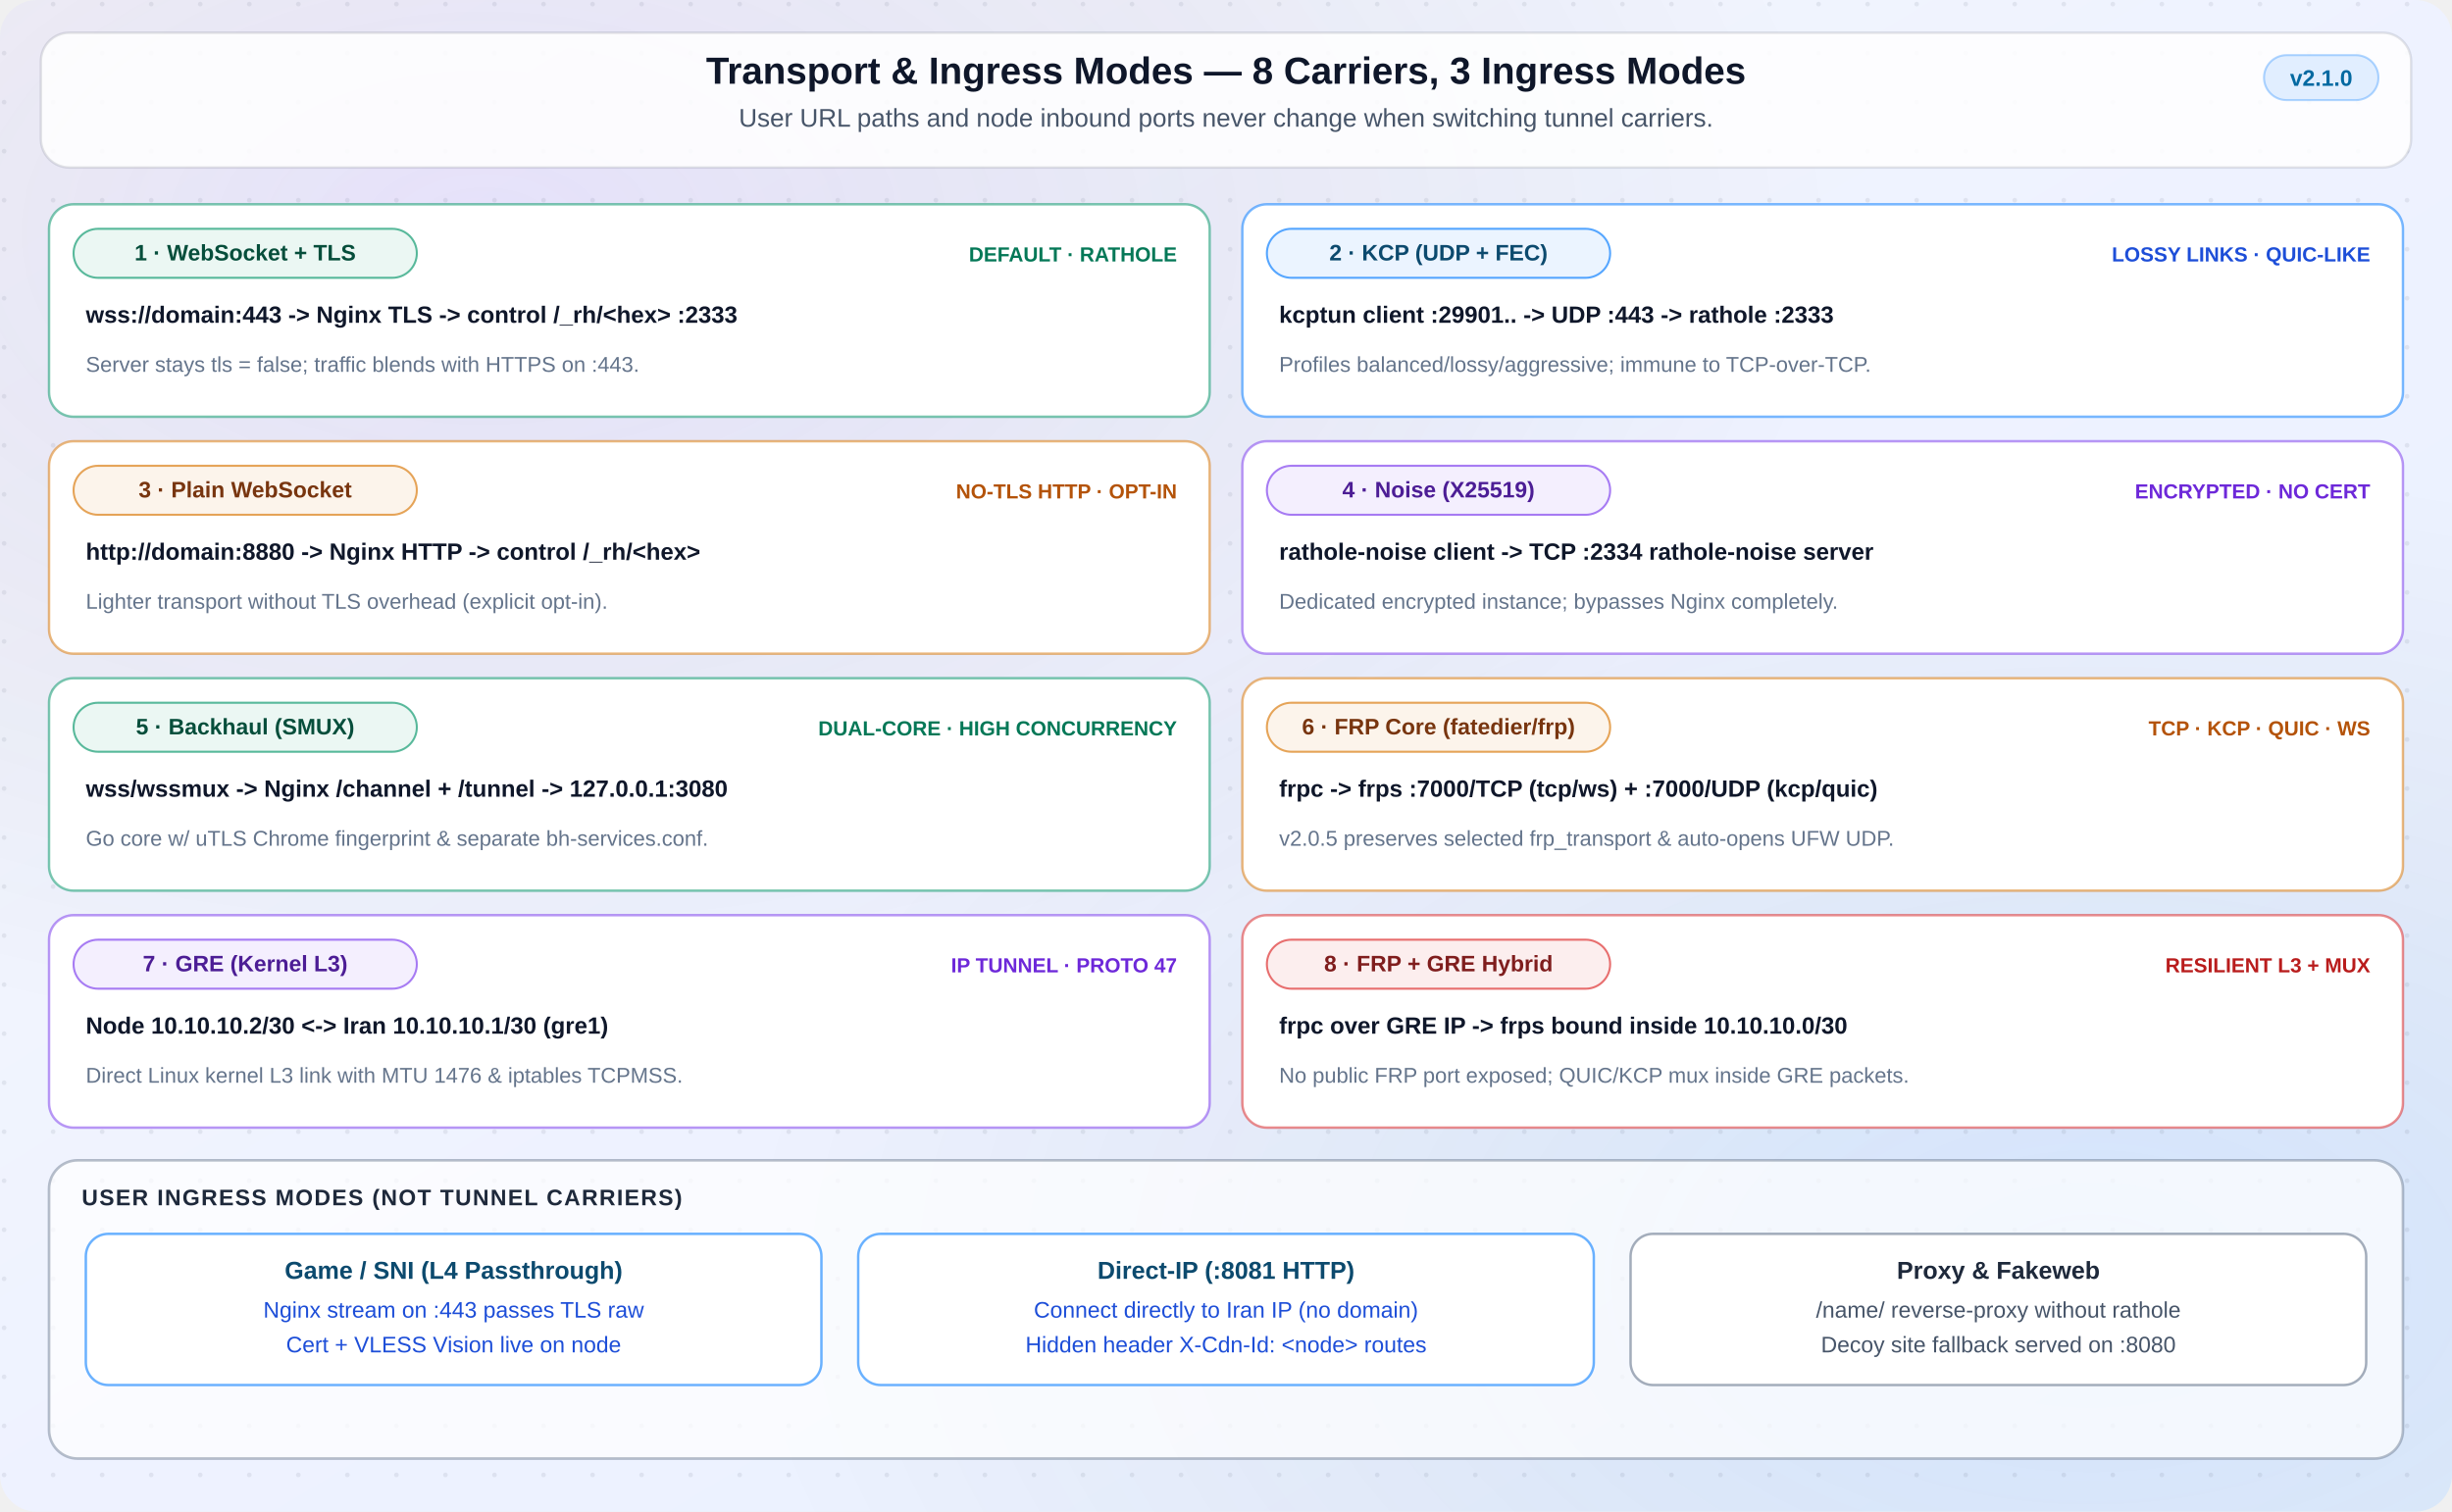
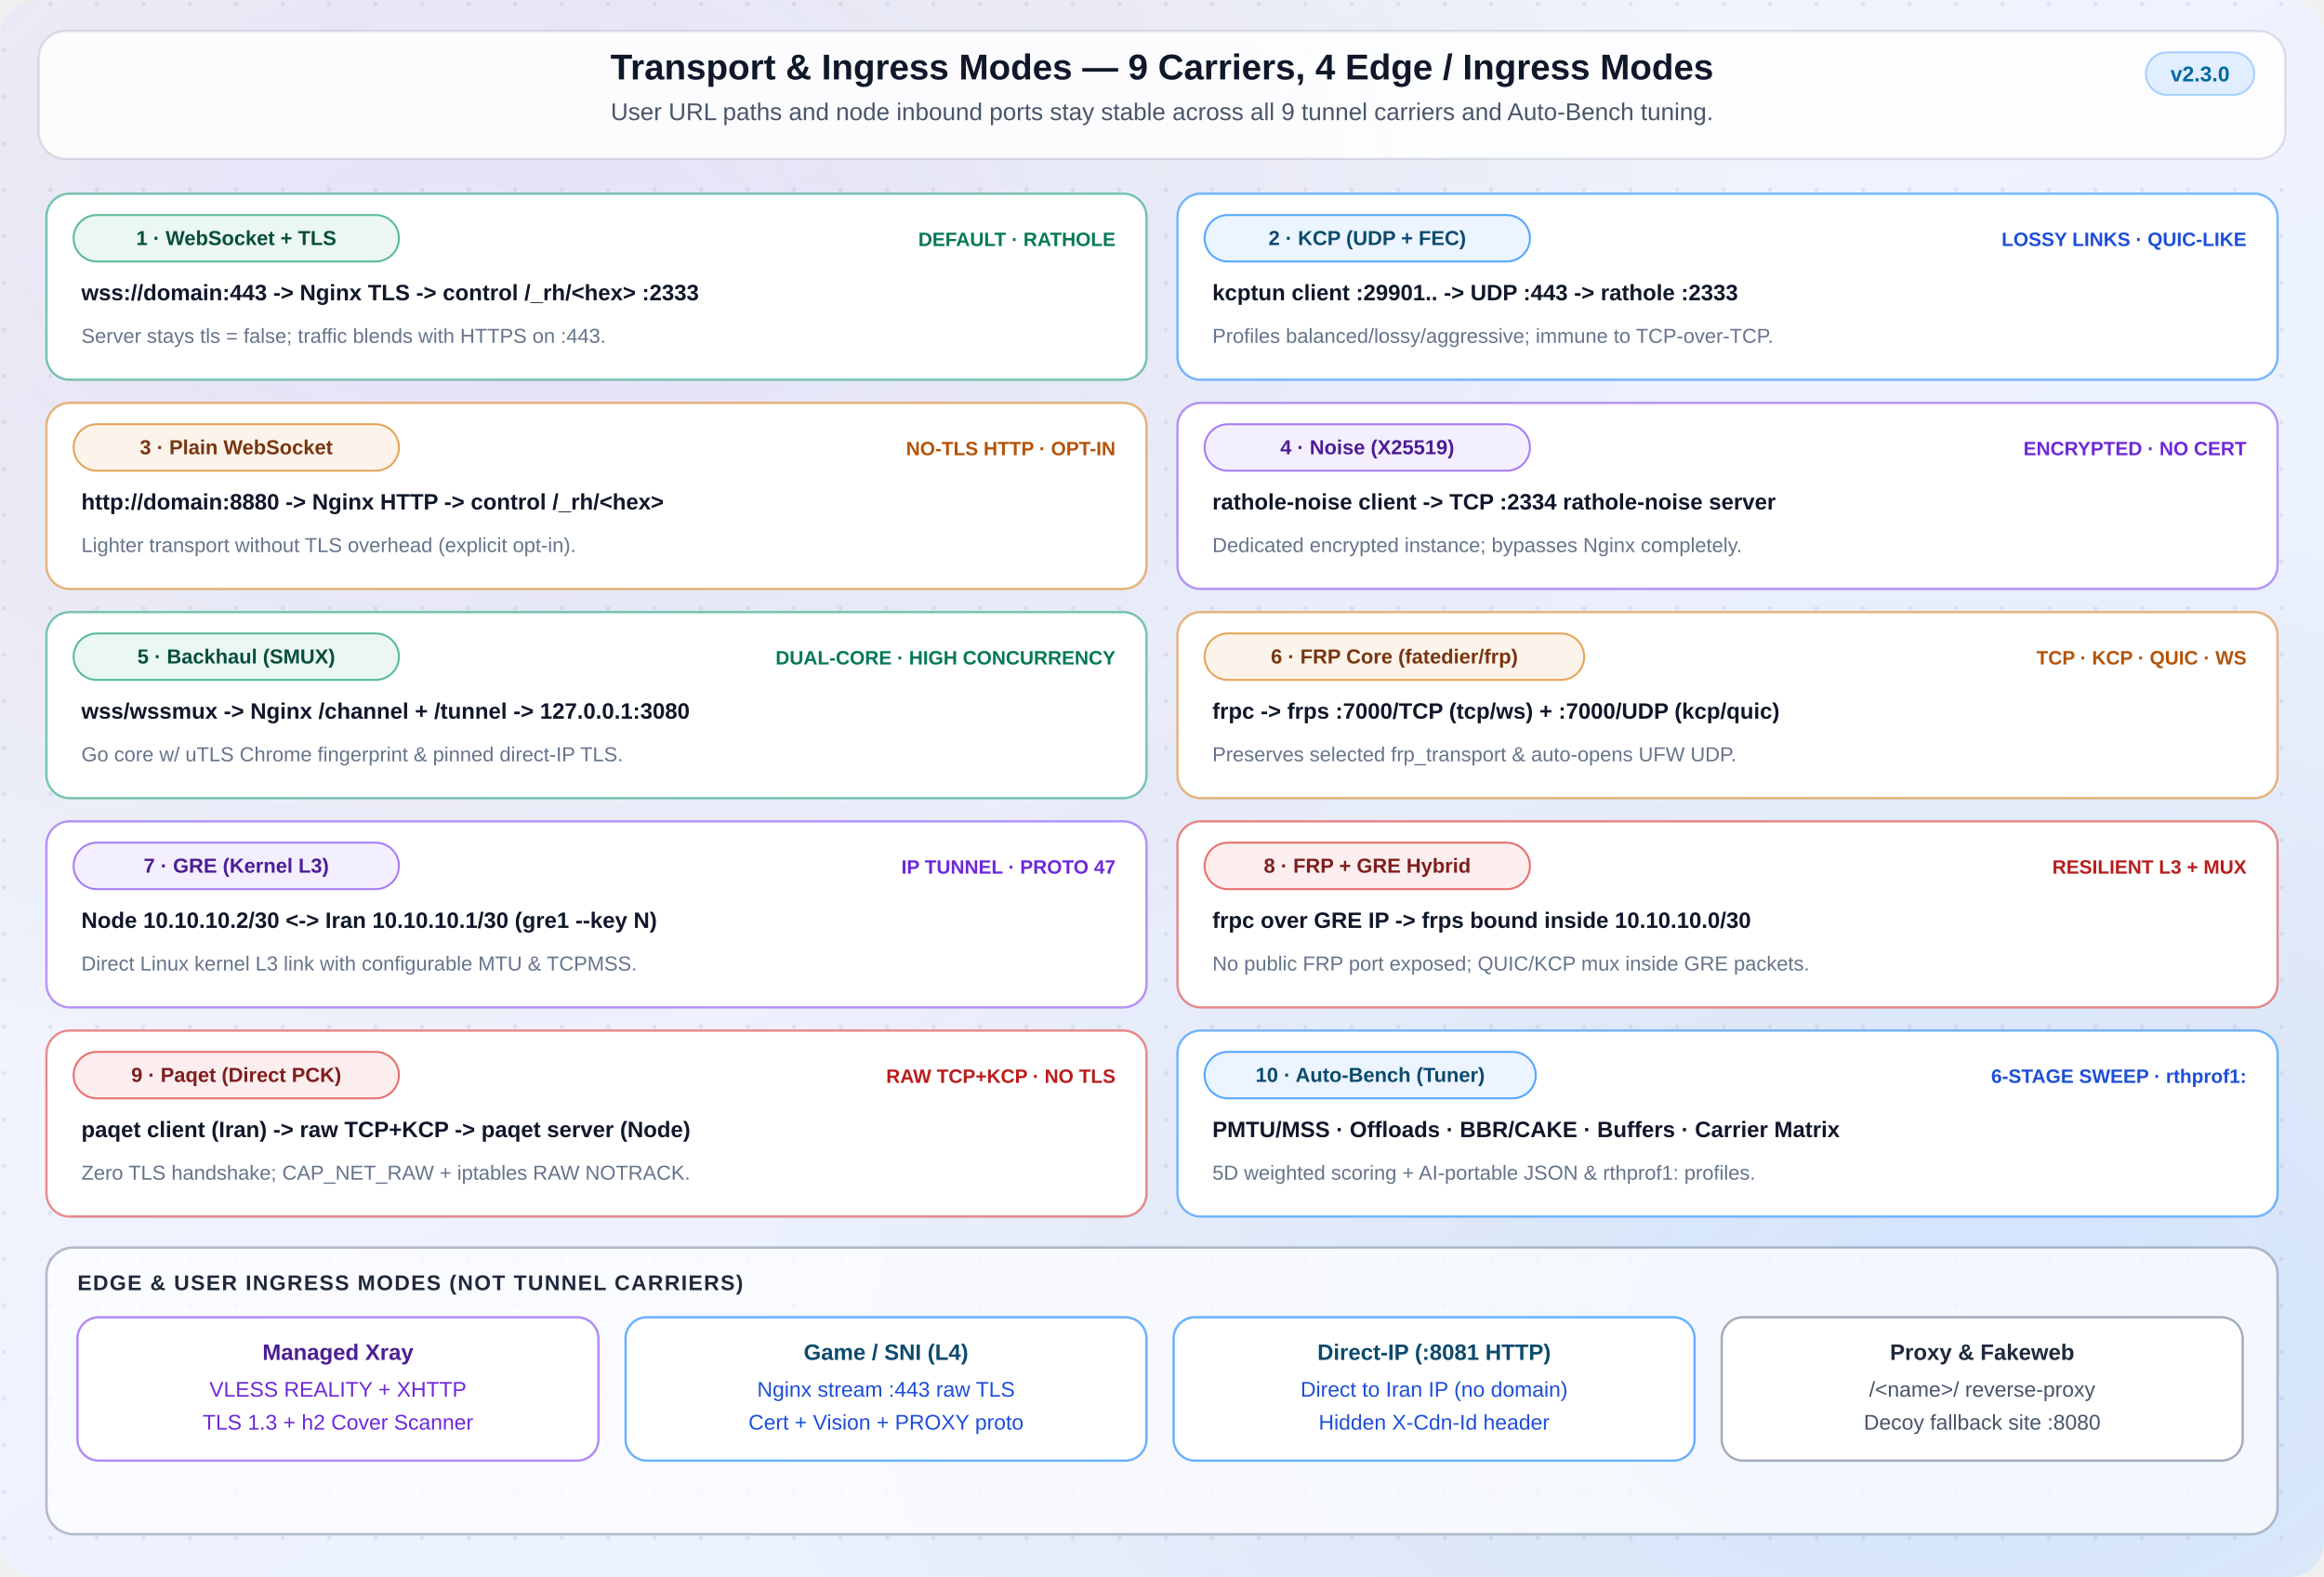
- <svg xmlns="http://www.w3.org/2000/svg" viewBox="0 0 1200 740" width="1200" height="740" font-family="Segoe UI, system-ui, -apple-system, Arial, sans-serif">
+ <svg xmlns="http://www.w3.org/2000/svg" viewBox="0 0 1200 814" width="1200" height="814" font-family="Segoe UI, system-ui, -apple-system, Arial, sans-serif">
  <defs>
    <linearGradient id="bgGrad" x1="0%" y1="0%" x2="100%" y2="100%">
      <stop offset="0%" stop-color="#f6f8fc" />
      <stop offset="52%" stop-color="#eef2ff" />
      <stop offset="100%" stop-color="#e8f1ff" />
    </linearGradient>
    <radialGradient id="orbA" cx="20%" cy="15%" r="55%">
      <stop offset="0%" stop-color="rgba(124,58,237,0.11)" />
      <stop offset="100%" stop-color="rgba(0,0,0,0)" />
    </radialGradient>
    <radialGradient id="orbB" cx="85%" cy="85%" r="55%">
      <stop offset="0%" stop-color="rgba(0,122,255,0.10)" />
      <stop offset="100%" stop-color="rgba(0,0,0,0)" />
    </radialGradient>
    <pattern id="dotGrid" width="24" height="24" patternUnits="userSpaceOnUse">
      <circle cx="2" cy="2" r="1.15" fill="rgba(71,85,105,0.10)" />
    </pattern>
    <marker id="arr" viewBox="0 0 10 10" refX="8.5" refY="5" markerWidth="6.5" markerHeight="6.5" orient="auto">
      <path d="M0,1 L9,5 L0,9 z" fill="#0284c7" />
    </marker>
    <marker id="arrV" viewBox="0 0 10 10" refX="8.5" refY="5" markerWidth="6.5" markerHeight="6.5" orient="auto">
      <path d="M0,1 L9,5 L0,9 z" fill="#7c3aed" />
    </marker>
    <marker id="arrG" viewBox="0 0 10 10" refX="8.5" refY="5" markerWidth="6.5" markerHeight="6.5" orient="auto">
      <path d="M0,1 L9,5 L0,9 z" fill="#059669" />
    </marker>
    <marker id="arrR" viewBox="0 0 10 10" refX="8.5" refY="5" markerWidth="6.5" markerHeight="6.5" orient="auto">
      <path d="M0,1 L9,5 L0,9 z" fill="#dc2626" />
    </marker>
    <marker id="arrN" viewBox="0 0 10 10" refX="8.5" refY="5" markerWidth="6.5" markerHeight="6.5" orient="auto">
      <path d="M0,1 L9,5 L0,9 z" fill="#475569" />
    </marker>
  </defs>
-   <rect x="0" y="0" width="1200" height="740" rx="18" fill="url(#bgGrad)" />
-   <rect x="0" y="0" width="1200" height="740" rx="18" fill="url(#orbA)" />
-   <rect x="0" y="0" width="1200" height="740" rx="18" fill="url(#orbB)" />
-   <rect x="0" y="0" width="1200" height="740" rx="18" fill="url(#dotGrid)" />
+   <rect x="0" y="0" width="1200" height="814" rx="18" fill="url(#bgGrad)" />
+   <rect x="0" y="0" width="1200" height="814" rx="18" fill="url(#orbA)" />
+   <rect x="0" y="0" width="1200" height="814" rx="18" fill="url(#orbB)" />
+   <rect x="0" y="0" width="1200" height="814" rx="18" fill="url(#dotGrid)" />
  <rect x="20" y="16" width="1160" height="66" rx="14" fill="rgba(255,255,255,0.86)" stroke="rgba(15,23,42,0.11)" stroke-width="1.2" />
-   <text x="600.0" y="41" text-anchor="middle" fill="#0f172a" font-size="18.5" font-weight="700">Transport &amp; Ingress Modes — 8 Carriers, 3 Ingress Modes</text>
-   <text x="600.0" y="62" text-anchor="middle" fill="#475569" font-size="12.5">User URL paths and node inbound ports never change when switching tunnel carriers.</text>
+   <text x="600.0" y="41" text-anchor="middle" fill="#0f172a" font-size="18.5" font-weight="700">Transport &amp; Ingress Modes — 9 Carriers, 4 Edge / Ingress Modes</text>
+   <text x="600.0" y="62" text-anchor="middle" fill="#475569" font-size="12.5">User URL paths and node inbound ports stay stable across all 9 tunnel carriers and Auto-Bench tuning.</text>
  <rect x="1108" y="27" width="56" height="22" rx="11" fill="rgba(0,122,255,0.11)" stroke="rgba(0,122,255,0.30)" stroke-width="1" />
-   <text x="1136" y="42" text-anchor="middle" fill="#0369a1" font-size="11" font-weight="700">v2.1.0</text>
-   <rect x="24" y="100" width="568" height="104" rx="12" fill="#ffffff" stroke="#059669" stroke-opacity="0.52" stroke-width="1.2" />
-   <rect x="36.0" y="112.0" width="168" height="24" rx="12.0" fill="#ffffff" stroke="#059669" stroke-opacity="0.65" stroke-width="1" />
-   <rect x="36.0" y="112.0" width="168" height="24" rx="12.0" fill="rgba(5,150,105,0.08)" />
-   <text x="120" y="127.5" text-anchor="middle" font-size="11" font-weight="700" fill="#064e3b">1 · WebSocket + TLS</text>
-   <text x="576" y="128" text-anchor="end" font-size="10" font-weight="700" fill="#047857">DEFAULT · RATHOLE</text>
-   <text x="42" y="158" text-anchor="start" font-size="11.5" font-weight="600" fill="#0f172a">wss://domain:443 -&gt; Nginx TLS -&gt; control /_rh/&lt;hex&gt; :2333</text>
-   <text x="42" y="182" text-anchor="start" font-size="10.5" font-weight="500" fill="#64748b">Server stays tls = false; traffic blends with HTTPS on :443.</text>
-   <rect x="608" y="100" width="568" height="104" rx="12" fill="#ffffff" stroke="#007aff" stroke-opacity="0.52" stroke-width="1.2" />
-   <rect x="620.0" y="112.0" width="168" height="24" rx="12.0" fill="#ffffff" stroke="#007aff" stroke-opacity="0.65" stroke-width="1" />
-   <rect x="620.0" y="112.0" width="168" height="24" rx="12.0" fill="rgba(0,122,255,0.08)" />
-   <text x="704" y="127.5" text-anchor="middle" font-size="11" font-weight="700" fill="#0c4a6e">2 · KCP (UDP + FEC)</text>
-   <text x="1160" y="128" text-anchor="end" font-size="10" font-weight="700" fill="#1d4ed8">LOSSY LINKS · QUIC-LIKE</text>
-   <text x="626" y="158" text-anchor="start" font-size="11.5" font-weight="600" fill="#0f172a">kcptun client :29901.. -&gt; UDP :443 -&gt; rathole :2333</text>
-   <text x="626" y="182" text-anchor="start" font-size="10.5" font-weight="500" fill="#64748b">Profiles balanced/lossy/aggressive; immune to TCP-over-TCP.</text>
-   <rect x="24" y="216" width="568" height="104" rx="12" fill="#ffffff" stroke="#d97706" stroke-opacity="0.52" stroke-width="1.2" />
-   <rect x="36.0" y="228.0" width="168" height="24" rx="12.0" fill="#ffffff" stroke="#d97706" stroke-opacity="0.65" stroke-width="1" />
-   <rect x="36.0" y="228.0" width="168" height="24" rx="12.0" fill="rgba(217,119,6,0.08)" />
-   <text x="120" y="243.5" text-anchor="middle" font-size="11" font-weight="700" fill="#78350f">3 · Plain WebSocket</text>
-   <text x="576" y="244" text-anchor="end" font-size="10" font-weight="700" fill="#b45309">NO-TLS HTTP · OPT-IN</text>
-   <text x="42" y="274" text-anchor="start" font-size="11.5" font-weight="600" fill="#0f172a">http://domain:8880 -&gt; Nginx HTTP -&gt; control /_rh/&lt;hex&gt;</text>
-   <text x="42" y="298" text-anchor="start" font-size="10.5" font-weight="500" fill="#64748b">Lighter transport without TLS overhead (explicit opt-in).</text>
-   <rect x="608" y="216" width="568" height="104" rx="12" fill="#ffffff" stroke="#7c3aed" stroke-opacity="0.52" stroke-width="1.2" />
-   <rect x="620.0" y="228.0" width="168" height="24" rx="12.0" fill="#ffffff" stroke="#7c3aed" stroke-opacity="0.65" stroke-width="1" />
-   <rect x="620.0" y="228.0" width="168" height="24" rx="12.0" fill="rgba(124,58,237,0.08)" />
-   <text x="704" y="243.5" text-anchor="middle" font-size="11" font-weight="700" fill="#4c1d95">4 · Noise (X25519)</text>
-   <text x="1160" y="244" text-anchor="end" font-size="10" font-weight="700" fill="#6d28d9">ENCRYPTED · NO CERT</text>
-   <text x="626" y="274" text-anchor="start" font-size="11.5" font-weight="600" fill="#0f172a">rathole-noise client -&gt; TCP :2334 rathole-noise server</text>
-   <text x="626" y="298" text-anchor="start" font-size="10.5" font-weight="500" fill="#64748b">Dedicated encrypted instance; bypasses Nginx completely.</text>
-   <rect x="24" y="332" width="568" height="104" rx="12" fill="#ffffff" stroke="#059669" stroke-opacity="0.52" stroke-width="1.2" />
-   <rect x="36.0" y="344.0" width="168" height="24" rx="12.0" fill="#ffffff" stroke="#059669" stroke-opacity="0.65" stroke-width="1" />
-   <rect x="36.0" y="344.0" width="168" height="24" rx="12.0" fill="rgba(5,150,105,0.08)" />
-   <text x="120" y="359.5" text-anchor="middle" font-size="11" font-weight="700" fill="#064e3b">5 · Backhaul (SMUX)</text>
-   <text x="576" y="360" text-anchor="end" font-size="10" font-weight="700" fill="#047857">DUAL-CORE · HIGH CONCURRENCY</text>
-   <text x="42" y="390" text-anchor="start" font-size="11.5" font-weight="600" fill="#0f172a">wss/wssmux -&gt; Nginx /channel + /tunnel -&gt; 127.0.0.1:3080</text>
-   <text x="42" y="414" text-anchor="start" font-size="10.5" font-weight="500" fill="#64748b">Go core w/ uTLS Chrome fingerprint &amp; separate bh-services.conf.</text>
-   <rect x="608" y="332" width="568" height="104" rx="12" fill="#ffffff" stroke="#d97706" stroke-opacity="0.52" stroke-width="1.2" />
-   <rect x="620.0" y="344.0" width="168" height="24" rx="12.0" fill="#ffffff" stroke="#d97706" stroke-opacity="0.65" stroke-width="1" />
-   <rect x="620.0" y="344.0" width="168" height="24" rx="12.0" fill="rgba(217,119,6,0.08)" />
-   <text x="704" y="359.5" text-anchor="middle" font-size="11" font-weight="700" fill="#78350f">6 · FRP Core (fatedier/frp)</text>
-   <text x="1160" y="360" text-anchor="end" font-size="10" font-weight="700" fill="#b45309">TCP · KCP · QUIC · WS</text>
-   <text x="626" y="390" text-anchor="start" font-size="11.5" font-weight="600" fill="#0f172a">frpc -&gt; frps :7000/TCP (tcp/ws) + :7000/UDP (kcp/quic)</text>
-   <text x="626" y="414" text-anchor="start" font-size="10.5" font-weight="500" fill="#64748b">v2.0.5 preserves selected frp_transport &amp; auto-opens UFW UDP.</text>
-   <rect x="24" y="448" width="568" height="104" rx="12" fill="#ffffff" stroke="#7c3aed" stroke-opacity="0.52" stroke-width="1.2" />
-   <rect x="36.0" y="460.0" width="168" height="24" rx="12.0" fill="#ffffff" stroke="#7c3aed" stroke-opacity="0.65" stroke-width="1" />
-   <rect x="36.0" y="460.0" width="168" height="24" rx="12.0" fill="rgba(124,58,237,0.08)" />
-   <text x="120" y="475.5" text-anchor="middle" font-size="11" font-weight="700" fill="#4c1d95">7 · GRE (Kernel L3)</text>
-   <text x="576" y="476" text-anchor="end" font-size="10" font-weight="700" fill="#6d28d9">IP TUNNEL · PROTO 47</text>
-   <text x="42" y="506" text-anchor="start" font-size="11.5" font-weight="600" fill="#0f172a">Node 10.10.10.2/30 &lt;-&gt; Iran 10.10.10.1/30 (gre1)</text>
-   <text x="42" y="530" text-anchor="start" font-size="10.5" font-weight="500" fill="#64748b">Direct Linux kernel L3 link with MTU 1476 &amp; iptables TCPMSS.</text>
-   <rect x="608" y="448" width="568" height="104" rx="12" fill="#ffffff" stroke="#dc2626" stroke-opacity="0.52" stroke-width="1.2" />
-   <rect x="620.0" y="460.0" width="168" height="24" rx="12.0" fill="#ffffff" stroke="#dc2626" stroke-opacity="0.65" stroke-width="1" />
-   <rect x="620.0" y="460.0" width="168" height="24" rx="12.0" fill="rgba(220,38,38,0.08)" />
-   <text x="704" y="475.5" text-anchor="middle" font-size="11" font-weight="700" fill="#7f1d1d">8 · FRP + GRE Hybrid</text>
-   <text x="1160" y="476" text-anchor="end" font-size="10" font-weight="700" fill="#b91c1c">RESILIENT L3 + MUX</text>
-   <text x="626" y="506" text-anchor="start" font-size="11.5" font-weight="600" fill="#0f172a">frpc over GRE IP -&gt; frps bound inside 10.10.10.0/30</text>
-   <text x="626" y="530" text-anchor="start" font-size="10.5" font-weight="500" fill="#64748b">No public FRP port exposed; QUIC/KCP mux inside GRE packets.</text>
-   <rect x="24" y="568" width="1152" height="146" rx="14" fill="rgba(255,255,255,0.72)" stroke="#64748b" stroke-opacity="0.45" stroke-width="1.3" />
-   <text x="40" y="590" font-size="11" font-weight="700" letter-spacing="0.06em" fill="#1e293b">USER INGRESS MODES (NOT TUNNEL CARRIERS)</text>
-   <rect x="42" y="604" width="360" height="74" rx="11" fill="#ffffff" stroke="#007aff" stroke-opacity="0.58" stroke-width="1.2" />
-   <text x="222.0" y="626" text-anchor="middle" font-size="12" font-weight="700" fill="#0c4a6e">Game / SNI (L4 Passthrough)</text>
-   <text x="222.0" y="645" text-anchor="middle" font-size="11" fill="#1d4ed8">Nginx stream on :443 passes TLS raw</text>
-   <text x="222.0" y="662" text-anchor="middle" font-size="11" fill="#1d4ed8">Cert + VLESS Vision live on node</text>
-   <rect x="420" y="604" width="360" height="74" rx="11" fill="#ffffff" stroke="#007aff" stroke-opacity="0.58" stroke-width="1.2" />
-   <text x="600.0" y="626" text-anchor="middle" font-size="12" font-weight="700" fill="#0c4a6e">Direct-IP (:8081 HTTP)</text>
-   <text x="600.0" y="645" text-anchor="middle" font-size="11" fill="#1d4ed8">Connect directly to Iran IP (no domain)</text>
-   <text x="600.0" y="662" text-anchor="middle" font-size="11" fill="#1d4ed8">Hidden header X-Cdn-Id: &lt;node&gt; routes</text>
-   <rect x="798" y="604" width="360" height="74" rx="11" fill="#ffffff" stroke="#64748b" stroke-opacity="0.58" stroke-width="1.2" />
-   <text x="978.0" y="626" text-anchor="middle" font-size="12" font-weight="700" fill="#1e293b">Proxy &amp; Fakeweb</text>
-   <text x="978.0" y="645" text-anchor="middle" font-size="11" fill="#475569">/name/ reverse-proxy without rathole</text>
-   <text x="978.0" y="662" text-anchor="middle" font-size="11" fill="#475569">Decoy site fallback served on :8080</text>
+   <text x="1136" y="42" text-anchor="middle" fill="#0369a1" font-size="11" font-weight="700">v2.3.0</text>
+   <rect x="24" y="100" width="568" height="96" rx="12" fill="#ffffff" stroke="#059669" stroke-opacity="0.52" stroke-width="1.2" />
+   <rect x="38.0" y="111.0" width="168" height="24" rx="12.0" fill="#ffffff" stroke="#059669" stroke-opacity="0.65" stroke-width="1" />
+   <rect x="38.0" y="111.0" width="168" height="24" rx="12.0" fill="rgba(5,150,105,0.08)" />
+   <text x="122.0" y="126.5" text-anchor="middle" font-size="10.5" font-weight="700" fill="#064e3b">1 · WebSocket + TLS</text>
+   <text x="576" y="127" text-anchor="end" font-size="10" font-weight="700" fill="#047857">DEFAULT · RATHOLE</text>
+   <text x="42" y="155" text-anchor="start" font-size="11.5" font-weight="600" fill="#0f172a">wss://domain:443 -&gt; Nginx TLS -&gt; control /_rh/&lt;hex&gt; :2333</text>
+   <text x="42" y="177" text-anchor="start" font-size="10.5" font-weight="500" fill="#64748b">Server stays tls = false; traffic blends with HTTPS on :443.</text>
+   <rect x="608" y="100" width="568" height="96" rx="12" fill="#ffffff" stroke="#007aff" stroke-opacity="0.52" stroke-width="1.2" />
+   <rect x="622.0" y="111.0" width="168" height="24" rx="12.0" fill="#ffffff" stroke="#007aff" stroke-opacity="0.65" stroke-width="1" />
+   <rect x="622.0" y="111.0" width="168" height="24" rx="12.0" fill="rgba(0,122,255,0.08)" />
+   <text x="706.0" y="126.5" text-anchor="middle" font-size="10.5" font-weight="700" fill="#0c4a6e">2 · KCP (UDP + FEC)</text>
+   <text x="1160" y="127" text-anchor="end" font-size="10" font-weight="700" fill="#1d4ed8">LOSSY LINKS · QUIC-LIKE</text>
+   <text x="626" y="155" text-anchor="start" font-size="11.5" font-weight="600" fill="#0f172a">kcptun client :29901.. -&gt; UDP :443 -&gt; rathole :2333</text>
+   <text x="626" y="177" text-anchor="start" font-size="10.5" font-weight="500" fill="#64748b">Profiles balanced/lossy/aggressive; immune to TCP-over-TCP.</text>
+   <rect x="24" y="208" width="568" height="96" rx="12" fill="#ffffff" stroke="#d97706" stroke-opacity="0.52" stroke-width="1.2" />
+   <rect x="38.0" y="219.0" width="168" height="24" rx="12.0" fill="#ffffff" stroke="#d97706" stroke-opacity="0.65" stroke-width="1" />
+   <rect x="38.0" y="219.0" width="168" height="24" rx="12.0" fill="rgba(217,119,6,0.08)" />
+   <text x="122.0" y="234.5" text-anchor="middle" font-size="10.5" font-weight="700" fill="#78350f">3 · Plain WebSocket</text>
+   <text x="576" y="235" text-anchor="end" font-size="10" font-weight="700" fill="#b45309">NO-TLS HTTP · OPT-IN</text>
+   <text x="42" y="263" text-anchor="start" font-size="11.5" font-weight="600" fill="#0f172a">http://domain:8880 -&gt; Nginx HTTP -&gt; control /_rh/&lt;hex&gt;</text>
+   <text x="42" y="285" text-anchor="start" font-size="10.5" font-weight="500" fill="#64748b">Lighter transport without TLS overhead (explicit opt-in).</text>
+   <rect x="608" y="208" width="568" height="96" rx="12" fill="#ffffff" stroke="#7c3aed" stroke-opacity="0.52" stroke-width="1.2" />
+   <rect x="622.0" y="219.0" width="168" height="24" rx="12.0" fill="#ffffff" stroke="#7c3aed" stroke-opacity="0.65" stroke-width="1" />
+   <rect x="622.0" y="219.0" width="168" height="24" rx="12.0" fill="rgba(124,58,237,0.08)" />
+   <text x="706.0" y="234.5" text-anchor="middle" font-size="10.5" font-weight="700" fill="#4c1d95">4 · Noise (X25519)</text>
+   <text x="1160" y="235" text-anchor="end" font-size="10" font-weight="700" fill="#6d28d9">ENCRYPTED · NO CERT</text>
+   <text x="626" y="263" text-anchor="start" font-size="11.5" font-weight="600" fill="#0f172a">rathole-noise client -&gt; TCP :2334 rathole-noise server</text>
+   <text x="626" y="285" text-anchor="start" font-size="10.5" font-weight="500" fill="#64748b">Dedicated encrypted instance; bypasses Nginx completely.</text>
+   <rect x="24" y="316" width="568" height="96" rx="12" fill="#ffffff" stroke="#059669" stroke-opacity="0.52" stroke-width="1.2" />
+   <rect x="38.0" y="327.0" width="168" height="24" rx="12.0" fill="#ffffff" stroke="#059669" stroke-opacity="0.65" stroke-width="1" />
+   <rect x="38.0" y="327.0" width="168" height="24" rx="12.0" fill="rgba(5,150,105,0.08)" />
+   <text x="122.0" y="342.5" text-anchor="middle" font-size="10.5" font-weight="700" fill="#064e3b">5 · Backhaul (SMUX)</text>
+   <text x="576" y="343" text-anchor="end" font-size="10" font-weight="700" fill="#047857">DUAL-CORE · HIGH CONCURRENCY</text>
+   <text x="42" y="371" text-anchor="start" font-size="11.5" font-weight="600" fill="#0f172a">wss/wssmux -&gt; Nginx /channel + /tunnel -&gt; 127.0.0.1:3080</text>
+   <text x="42" y="393" text-anchor="start" font-size="10.5" font-weight="500" fill="#64748b">Go core w/ uTLS Chrome fingerprint &amp; pinned direct-IP TLS.</text>
+   <rect x="608" y="316" width="568" height="96" rx="12" fill="#ffffff" stroke="#d97706" stroke-opacity="0.52" stroke-width="1.2" />
+   <rect x="622.0" y="327.0" width="196" height="24" rx="12.0" fill="#ffffff" stroke="#d97706" stroke-opacity="0.65" stroke-width="1" />
+   <rect x="622.0" y="327.0" width="196" height="24" rx="12.0" fill="rgba(217,119,6,0.08)" />
+   <text x="720.0" y="342.5" text-anchor="middle" font-size="10.5" font-weight="700" fill="#78350f">6 · FRP Core (fatedier/frp)</text>
+   <text x="1160" y="343" text-anchor="end" font-size="10" font-weight="700" fill="#b45309">TCP · KCP · QUIC · WS</text>
+   <text x="626" y="371" text-anchor="start" font-size="11.5" font-weight="600" fill="#0f172a">frpc -&gt; frps :7000/TCP (tcp/ws) + :7000/UDP (kcp/quic)</text>
+   <text x="626" y="393" text-anchor="start" font-size="10.5" font-weight="500" fill="#64748b">Preserves selected frp_transport &amp; auto-opens UFW UDP.</text>
+   <rect x="24" y="424" width="568" height="96" rx="12" fill="#ffffff" stroke="#7c3aed" stroke-opacity="0.52" stroke-width="1.2" />
+   <rect x="38.0" y="435.0" width="168" height="24" rx="12.0" fill="#ffffff" stroke="#7c3aed" stroke-opacity="0.65" stroke-width="1" />
+   <rect x="38.0" y="435.0" width="168" height="24" rx="12.0" fill="rgba(124,58,237,0.08)" />
+   <text x="122.0" y="450.5" text-anchor="middle" font-size="10.5" font-weight="700" fill="#4c1d95">7 · GRE (Kernel L3)</text>
+   <text x="576" y="451" text-anchor="end" font-size="10" font-weight="700" fill="#6d28d9">IP TUNNEL · PROTO 47</text>
+   <text x="42" y="479" text-anchor="start" font-size="11.5" font-weight="600" fill="#0f172a">Node 10.10.10.2/30 &lt;-&gt; Iran 10.10.10.1/30 (gre1 --key N)</text>
+   <text x="42" y="501" text-anchor="start" font-size="10.5" font-weight="500" fill="#64748b">Direct Linux kernel L3 link with configurable MTU &amp; TCPMSS.</text>
+   <rect x="608" y="424" width="568" height="96" rx="12" fill="#ffffff" stroke="#dc2626" stroke-opacity="0.52" stroke-width="1.2" />
+   <rect x="622.0" y="435.0" width="168" height="24" rx="12.0" fill="#ffffff" stroke="#dc2626" stroke-opacity="0.65" stroke-width="1" />
+   <rect x="622.0" y="435.0" width="168" height="24" rx="12.0" fill="rgba(220,38,38,0.08)" />
+   <text x="706.0" y="450.5" text-anchor="middle" font-size="10.5" font-weight="700" fill="#7f1d1d">8 · FRP + GRE Hybrid</text>
+   <text x="1160" y="451" text-anchor="end" font-size="10" font-weight="700" fill="#b91c1c">RESILIENT L3 + MUX</text>
+   <text x="626" y="479" text-anchor="start" font-size="11.5" font-weight="600" fill="#0f172a">frpc over GRE IP -&gt; frps bound inside 10.10.10.0/30</text>
+   <text x="626" y="501" text-anchor="start" font-size="10.5" font-weight="500" fill="#64748b">No public FRP port exposed; QUIC/KCP mux inside GRE packets.</text>
+   <rect x="24" y="532" width="568" height="96" rx="12" fill="#ffffff" stroke="#dc2626" stroke-opacity="0.52" stroke-width="1.2" />
+   <rect x="38.0" y="543.0" width="168" height="24" rx="12.0" fill="#ffffff" stroke="#dc2626" stroke-opacity="0.65" stroke-width="1" />
+   <rect x="38.0" y="543.0" width="168" height="24" rx="12.0" fill="rgba(220,38,38,0.08)" />
+   <text x="122.0" y="558.5" text-anchor="middle" font-size="10.5" font-weight="700" fill="#7f1d1d">9 · Paqet (Direct PCK)</text>
+   <text x="576" y="559" text-anchor="end" font-size="10" font-weight="700" fill="#b91c1c">RAW TCP+KCP · NO TLS</text>
+   <text x="42" y="587" text-anchor="start" font-size="11.5" font-weight="600" fill="#0f172a">paqet client (Iran) -&gt; raw TCP+KCP -&gt; paqet server (Node)</text>
+   <text x="42" y="609" text-anchor="start" font-size="10.5" font-weight="500" fill="#64748b">Zero TLS handshake; CAP_NET_RAW + iptables RAW NOTRACK.</text>
+   <rect x="608" y="532" width="568" height="96" rx="12" fill="#ffffff" stroke="#007aff" stroke-opacity="0.52" stroke-width="1.2" />
+   <rect x="622.0" y="543.0" width="171" height="24" rx="12.0" fill="#ffffff" stroke="#007aff" stroke-opacity="0.65" stroke-width="1" />
+   <rect x="622.0" y="543.0" width="171" height="24" rx="12.0" fill="rgba(0,122,255,0.08)" />
+   <text x="707.5" y="558.5" text-anchor="middle" font-size="10.5" font-weight="700" fill="#0c4a6e">10 · Auto-Bench (Tuner)</text>
+   <text x="1160" y="559" text-anchor="end" font-size="10" font-weight="700" fill="#1d4ed8">6-STAGE SWEEP · rthprof1:</text>
+   <text x="626" y="587" text-anchor="start" font-size="11.5" font-weight="600" fill="#0f172a">PMTU/MSS · Offloads · BBR/CAKE · Buffers · Carrier Matrix</text>
+   <text x="626" y="609" text-anchor="start" font-size="10.5" font-weight="500" fill="#64748b">5D weighted scoring + AI-portable JSON &amp; rthprof1: profiles.</text>
+   <rect x="24" y="644" width="1152" height="148" rx="14" fill="rgba(255,255,255,0.72)" stroke="#64748b" stroke-opacity="0.45" stroke-width="1.3" />
+   <text x="40" y="666" font-size="11" font-weight="700" letter-spacing="0.06em" fill="#1e293b">EDGE &amp; USER INGRESS MODES (NOT TUNNEL CARRIERS)</text>
+   <rect x="40" y="680" width="269" height="74" rx="11" fill="#ffffff" stroke="#7c3aed" stroke-opacity="0.58" stroke-width="1.2" />
+   <text x="174.5" y="702" text-anchor="middle" font-size="11.5" font-weight="700" fill="#4c1d95">Managed Xray</text>
+   <text x="174.5" y="721" text-anchor="middle" font-size="11" fill="#6d28d9">VLESS REALITY + XHTTP</text>
+   <text x="174.5" y="738" text-anchor="middle" font-size="11" fill="#6d28d9">TLS 1.3 + h2 Cover Scanner</text>
+   <rect x="323" y="680" width="269" height="74" rx="11" fill="#ffffff" stroke="#007aff" stroke-opacity="0.58" stroke-width="1.2" />
+   <text x="457.5" y="702" text-anchor="middle" font-size="11.5" font-weight="700" fill="#0c4a6e">Game / SNI (L4)</text>
+   <text x="457.5" y="721" text-anchor="middle" font-size="11" fill="#1d4ed8">Nginx stream :443 raw TLS</text>
+   <text x="457.5" y="738" text-anchor="middle" font-size="11" fill="#1d4ed8">Cert + Vision + PROXY proto</text>
+   <rect x="606" y="680" width="269" height="74" rx="11" fill="#ffffff" stroke="#007aff" stroke-opacity="0.58" stroke-width="1.2" />
+   <text x="740.5" y="702" text-anchor="middle" font-size="11.5" font-weight="700" fill="#0c4a6e">Direct-IP (:8081 HTTP)</text>
+   <text x="740.5" y="721" text-anchor="middle" font-size="11" fill="#1d4ed8">Direct to Iran IP (no domain)</text>
+   <text x="740.5" y="738" text-anchor="middle" font-size="11" fill="#1d4ed8">Hidden X-Cdn-Id header</text>
+   <rect x="889" y="680" width="269" height="74" rx="11" fill="#ffffff" stroke="#64748b" stroke-opacity="0.58" stroke-width="1.2" />
+   <text x="1023.5" y="702" text-anchor="middle" font-size="11.5" font-weight="700" fill="#1e293b">Proxy &amp; Fakeweb</text>
+   <text x="1023.5" y="721" text-anchor="middle" font-size="11" fill="#475569">/&lt;name&gt;/ reverse-proxy</text>
+   <text x="1023.5" y="738" text-anchor="middle" font-size="11" fill="#475569">Decoy fallback site :8080</text>
</svg>
